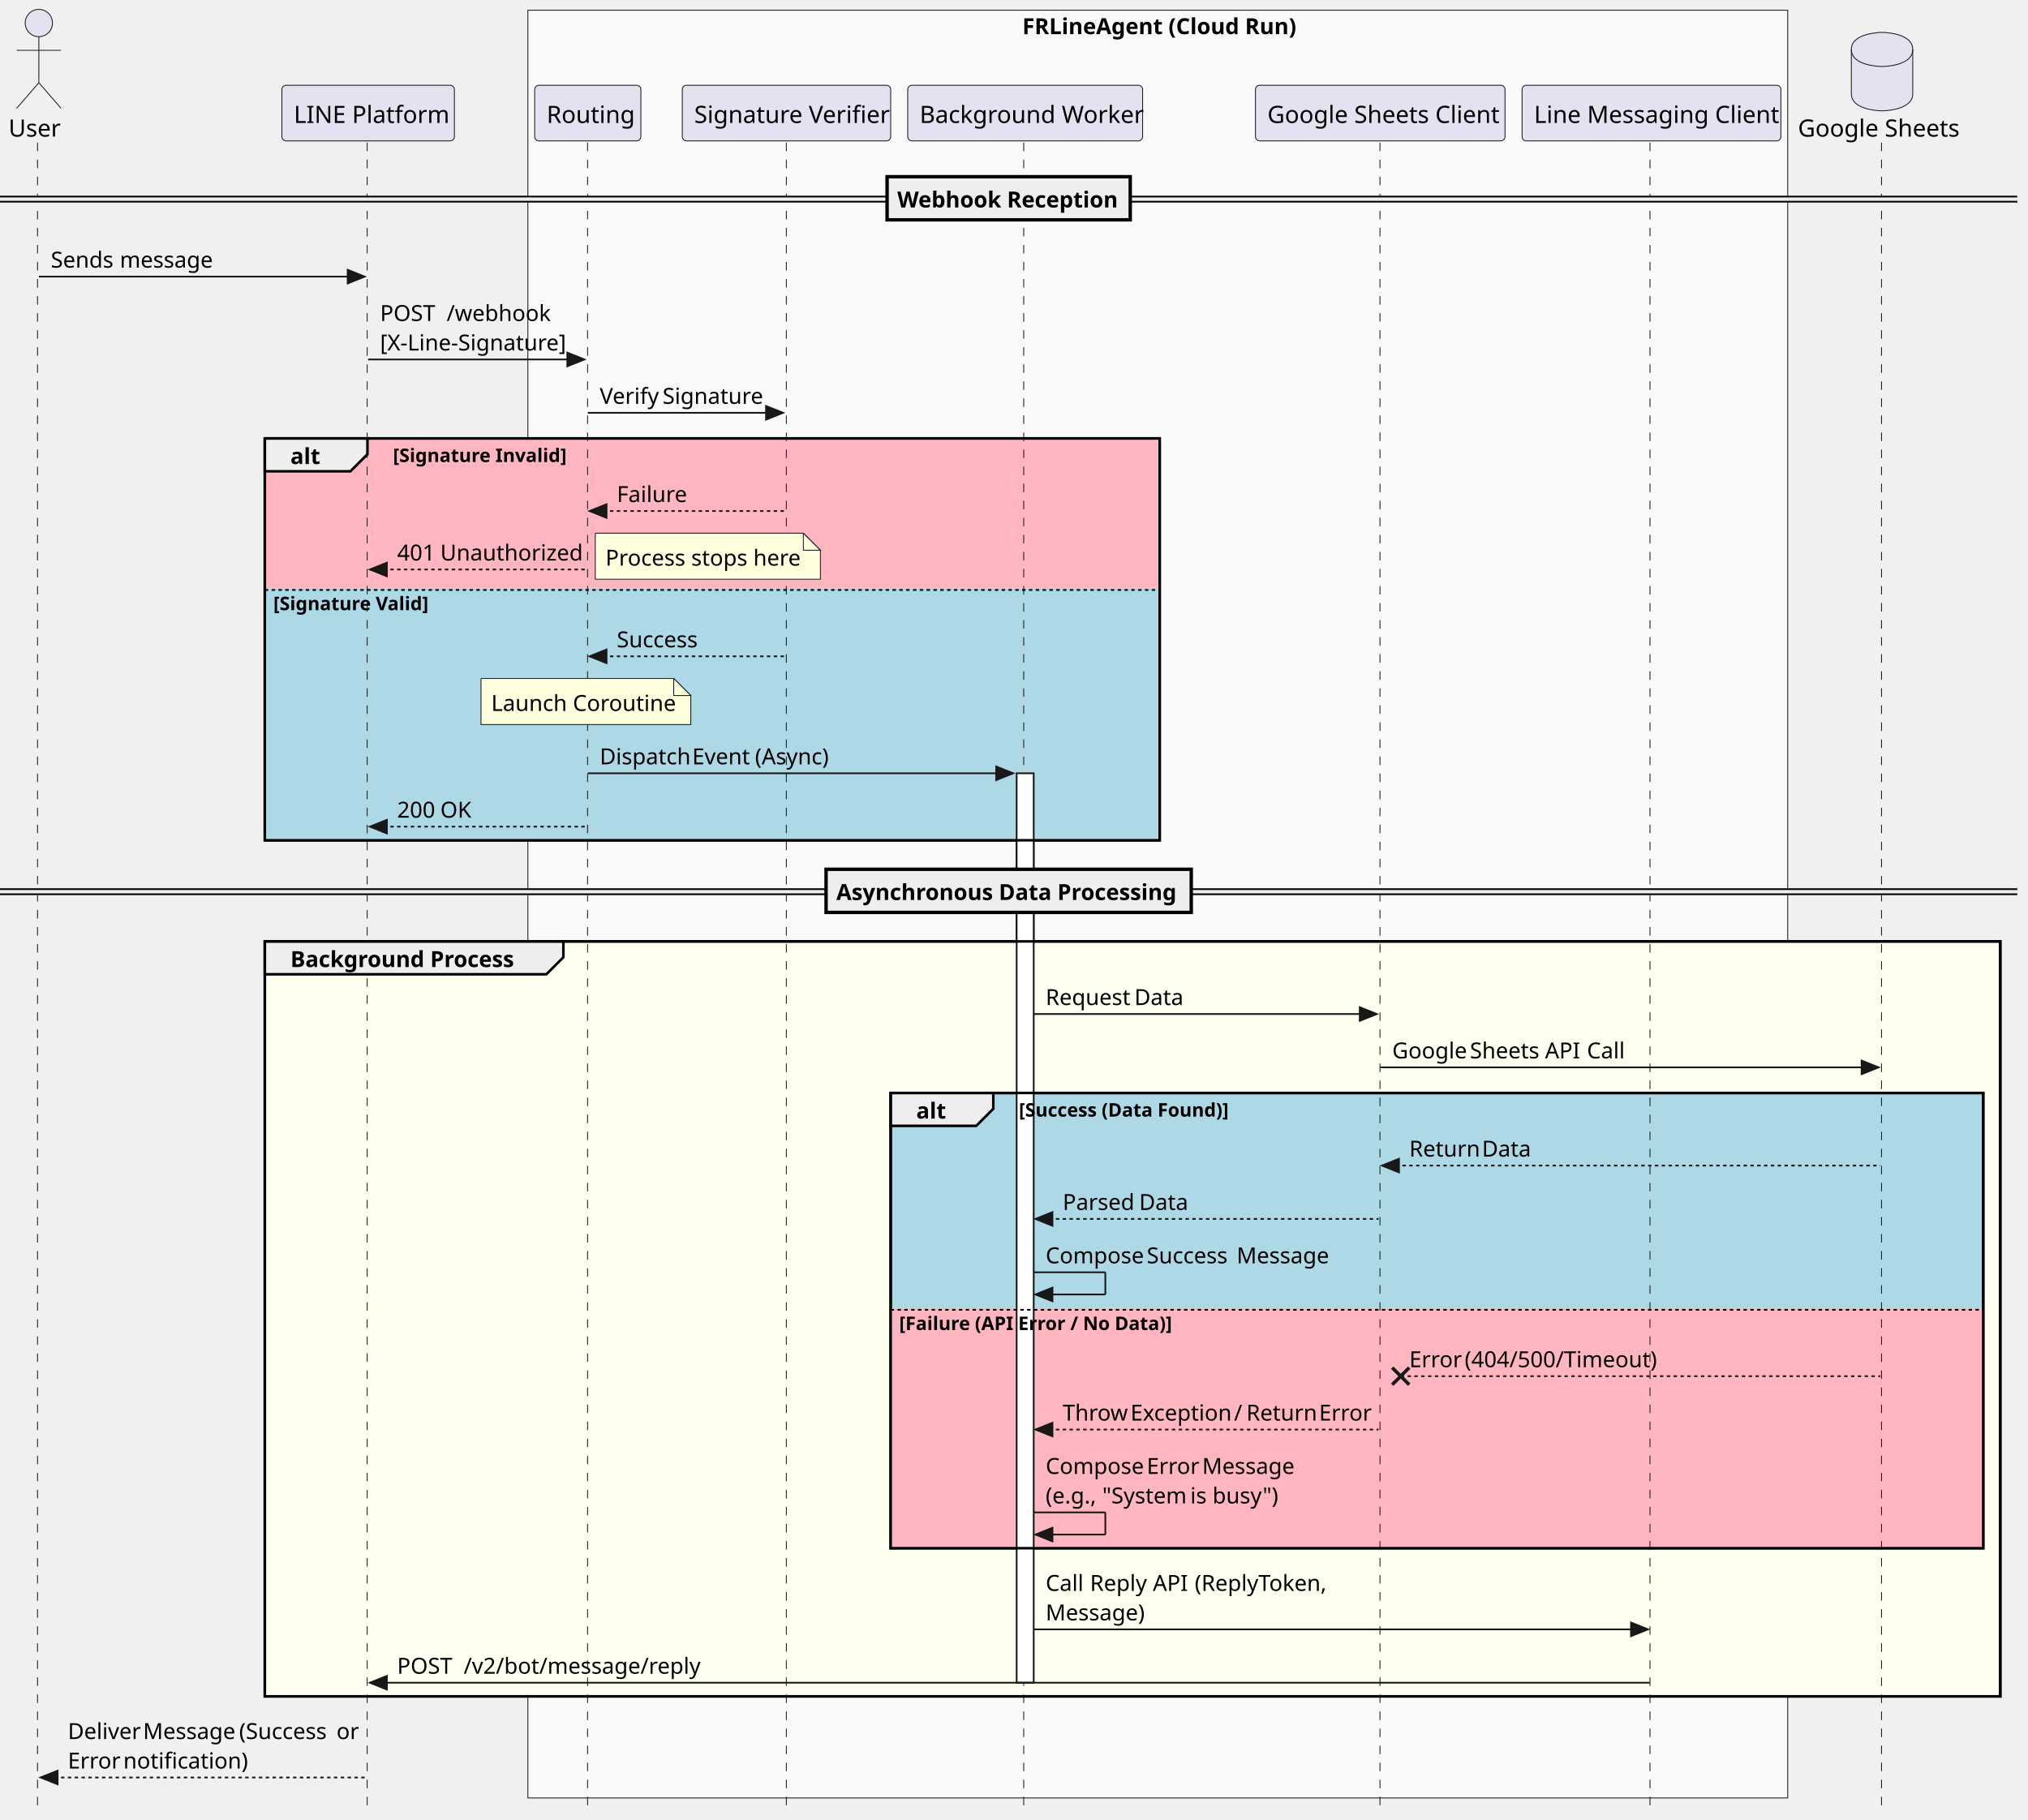
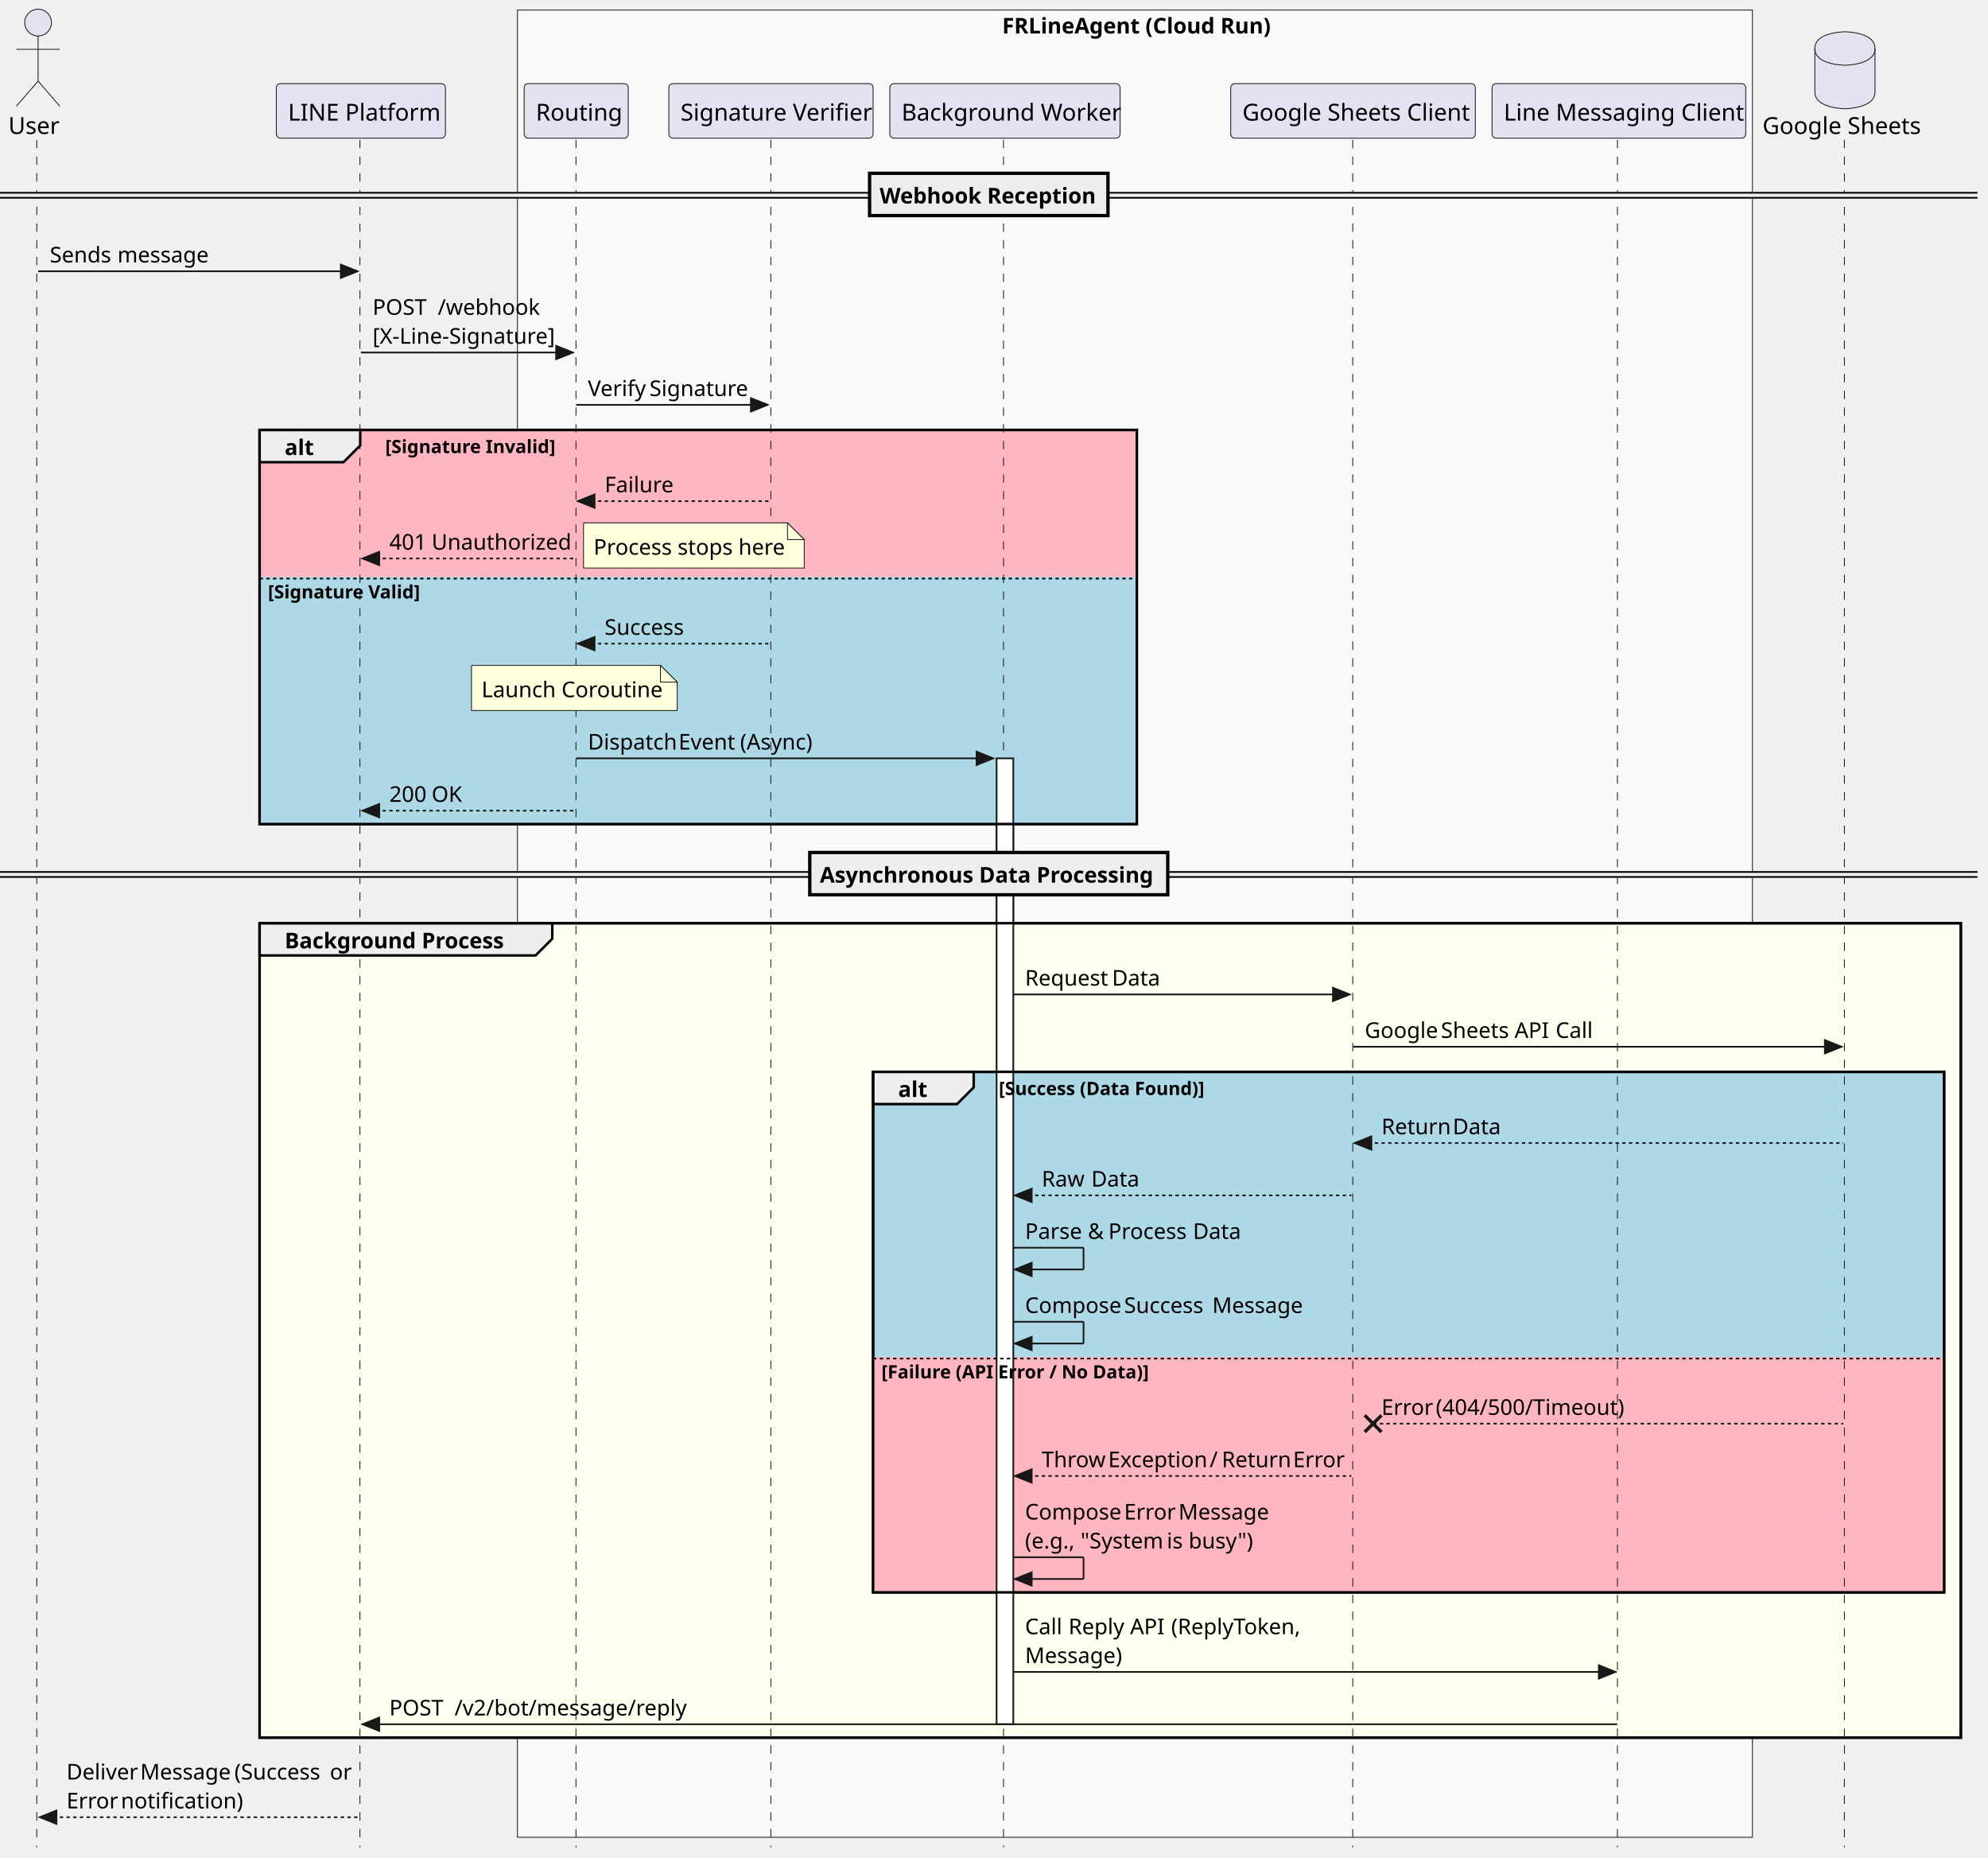
- <svg xmlns="http://www.w3.org/2000/svg" contentStyleType="text/css" data-diagram-type="SEQUENCE" height="1067px" preserveAspectRatio="none" style="width:1189px;height:1067px;background:#FFFFFF;" version="1.1" viewBox="0 0 1189 1067" width="1189px" zoomAndPan="magnify">
+ <svg xmlns="http://www.w3.org/2000/svg" contentStyleType="text/css" data-diagram-type="SEQUENCE" height="1111px" preserveAspectRatio="none" style="width:1189px;height:1111px;background:#FFFFFF;" version="1.1" viewBox="0 0 1189 1111" width="1189px" zoomAndPan="magnify">
  <defs />
  <g>
-     <rect fill="#F9F9F9" height="1048.322" style="stroke:#181818;stroke-width:0.5;" width="738.631" x="309.49" y="6" />
+     <rect fill="#F9F9F9" height="1092.613" style="stroke:#181818;stroke-width:0.5;" width="738.631" x="309.49" y="6" />
    <text fill="#000000" font-family="sans-serif" font-size="13" font-weight="bold" lengthAdjust="spacing" textLength="158.856" x="599.377" y="20.028">FRLineAgent (Cloud Run)</text>
    <g>
-       <rect fill="#FFFFFF" height="533.287" style="stroke:#181818;stroke-width:1;" width="10" x="596.05" y="453.453" />
+       <rect fill="#FFFFFF" height="577.578" style="stroke:#181818;stroke-width:1;" width="10" x="596.05" y="453.453" />
    </g>
    <rect fill="#FFB6C1" height="235.668" style="stroke:#000000;stroke-width:1.5;" width="524.641" x="155.268" y="257.076" />
    <rect fill="#ADD8E6" height="147.795" style="stroke:none;stroke-width:1;" width="524.641" x="155.268" y="344.949" />
-     <rect fill="#FFFFF0" height="442.705" style="stroke:#000000;stroke-width:1.5;" width="1017.473" x="155.268" y="552.035" />
-     <rect fill="#ADD8E6" height="266.959" style="stroke:#000000;stroke-width:1.5;" width="640.549" x="522.191" y="640.908" />
-     <rect fill="#FFB6C1" height="140.795" style="stroke:none;stroke-width:1;" width="640.549" x="522.191" y="767.072" />
-     <g>
-       <rect fill="#000000" fill-opacity="0" height="976.701" width="8" x="18.779" y="83.621" />
-       <line style="stroke:#181818;stroke-width:0.5;stroke-dasharray:5,5;" x1="22" x2="22" y1="83.621" y2="1060.322" />
-     </g>
-     <g>
-       <rect fill="#000000" fill-opacity="0" height="976.701" width="8" x="211.836" y="83.621" />
-       <line style="stroke:#181818;stroke-width:0.5;stroke-dasharray:5,5;" x1="215.268" x2="215.268" y1="83.621" y2="1060.322" />
-     </g>
-     <g>
-       <rect fill="#000000" fill-opacity="0" height="976.701" width="8" x="340.617" y="83.621" />
-       <line style="stroke:#181818;stroke-width:0.5;stroke-dasharray:5,5;" x1="344.49" x2="344.49" y1="83.621" y2="1060.322" />
-     </g>
-     <g>
-       <rect fill="#000000" fill-opacity="0" height="976.701" width="8" x="457.109" y="83.621" />
-       <line style="stroke:#181818;stroke-width:0.5;stroke-dasharray:5,5;" x1="461.026" x2="461.026" y1="83.621" y2="1060.322" />
-     </g>
-     <g>
-       <rect fill="#000000" fill-opacity="0" height="976.701" width="8" x="597.05" y="83.621" />
-       <line style="stroke:#181818;stroke-width:0.5;stroke-dasharray:5,5;" x1="600.191" x2="600.191" y1="83.621" y2="1060.322" />
-     </g>
-     <g>
-       <rect fill="#000000" fill-opacity="0" height="976.701" width="8" x="805.225" y="83.621" />
-       <line style="stroke:#181818;stroke-width:0.5;stroke-dasharray:5,5;" x1="809.074" x2="809.074" y1="83.621" y2="1060.322" />
-     </g>
-     <g>
-       <rect fill="#000000" fill-opacity="0" height="976.701" width="8" x="964.249" y="83.621" />
-       <line style="stroke:#181818;stroke-width:0.5;stroke-dasharray:5,5;" x1="967.376" x2="967.376" y1="83.621" y2="1060.322" />
-     </g>
-     <g>
-       <rect fill="#000000" fill-opacity="0" height="976.701" width="8" x="1099.431" y="83.621" />
-       <line style="stroke:#181818;stroke-width:0.5;stroke-dasharray:5,5;" x1="1103.121" x2="1103.121" y1="83.621" y2="1060.322" />
+     <rect fill="#FFFFF0" height="486.996" style="stroke:#000000;stroke-width:1.5;" width="1017.473" x="155.268" y="552.035" />
+     <rect fill="#ADD8E6" height="311.25" style="stroke:#000000;stroke-width:1.5;" width="640.549" x="522.191" y="640.908" />
+     <rect fill="#FFB6C1" height="140.795" style="stroke:none;stroke-width:1;" width="640.549" x="522.191" y="811.363" />
+     <g>
+       <rect fill="#000000" fill-opacity="0" height="1020.992" width="8" x="18.779" y="83.621" />
+       <line style="stroke:#181818;stroke-width:0.5;stroke-dasharray:5,5;" x1="22" x2="22" y1="83.621" y2="1104.613" />
+     </g>
+     <g>
+       <rect fill="#000000" fill-opacity="0" height="1020.992" width="8" x="211.836" y="83.621" />
+       <line style="stroke:#181818;stroke-width:0.5;stroke-dasharray:5,5;" x1="215.268" x2="215.268" y1="83.621" y2="1104.613" />
+     </g>
+     <g>
+       <rect fill="#000000" fill-opacity="0" height="1020.992" width="8" x="340.617" y="83.621" />
+       <line style="stroke:#181818;stroke-width:0.5;stroke-dasharray:5,5;" x1="344.49" x2="344.49" y1="83.621" y2="1104.613" />
+     </g>
+     <g>
+       <rect fill="#000000" fill-opacity="0" height="1020.992" width="8" x="457.109" y="83.621" />
+       <line style="stroke:#181818;stroke-width:0.5;stroke-dasharray:5,5;" x1="461.026" x2="461.026" y1="83.621" y2="1104.613" />
+     </g>
+     <g>
+       <rect fill="#000000" fill-opacity="0" height="1020.992" width="8" x="597.05" y="83.621" />
+       <line style="stroke:#181818;stroke-width:0.5;stroke-dasharray:5,5;" x1="600.191" x2="600.191" y1="83.621" y2="1104.613" />
+     </g>
+     <g>
+       <rect fill="#000000" fill-opacity="0" height="1020.992" width="8" x="805.225" y="83.621" />
+       <line style="stroke:#181818;stroke-width:0.5;stroke-dasharray:5,5;" x1="809.074" x2="809.074" y1="83.621" y2="1104.613" />
+     </g>
+     <g>
+       <rect fill="#000000" fill-opacity="0" height="1020.992" width="8" x="964.249" y="83.621" />
+       <line style="stroke:#181818;stroke-width:0.5;stroke-dasharray:5,5;" x1="967.376" x2="967.376" y1="83.621" y2="1104.613" />
+     </g>
+     <g>
+       <rect fill="#000000" fill-opacity="0" height="1020.992" width="8" x="1099.431" y="83.621" />
+       <line style="stroke:#181818;stroke-width:0.5;stroke-dasharray:5,5;" x1="1103.121" x2="1103.121" y1="83.621" y2="1104.613" />
    </g>
    <g class="participant participant-head" data-participant="User">
      <text fill="#000000" font-family="sans-serif" font-size="14" lengthAdjust="spacing" textLength="29.559" x="5" y="80.107">User</text>
      <ellipse cx="22.779" cy="13.5" fill="#E2E2F0" rx="8" ry="8" style="stroke:#181818;stroke-width:0.5;" />
      <path d="M22.779,21.5 L22.779,48.5 M9.779,29.5 L35.779,29.5 M22.779,48.5 L9.779,63.5 M22.779,48.5 L35.779,63.5" fill="none" style="stroke:#181818;stroke-width:0.5;" />
    </g>
    <g class="participant participant-head" data-participant="LINE">
      <rect fill="#E2E2F0" height="32.621" rx="2.5" ry="2.5" style="stroke:#181818;stroke-width:0.5;" width="101.138" x="165.268" y="50" />
      <text fill="#000000" font-family="sans-serif" font-size="14" lengthAdjust="spacing" textLength="87.138" x="172.268" y="72.107">LINE Platform</text>
    </g>
    <g class="participant participant-head" data-participant="Routing">
      <rect fill="#E2E2F0" height="32.621" rx="2.5" ry="2.5" style="stroke:#181818;stroke-width:0.5;" width="62.255" x="313.49" y="50" />
      <text fill="#000000" font-family="sans-serif" font-size="14" lengthAdjust="spacing" textLength="48.255" x="320.49" y="72.107">Routing</text>
    </g>
    <g class="participant participant-head" data-participant="Verifier">
      <rect fill="#E2E2F0" height="32.621" rx="2.5" ry="2.5" style="stroke:#181818;stroke-width:0.5;" width="122.165" x="400.026" y="50" />
      <text fill="#000000" font-family="sans-serif" font-size="14" lengthAdjust="spacing" textLength="108.165" x="407.026" y="72.107">Signature Verifier</text>
    </g>
    <g class="participant participant-head" data-participant="Worker">
      <rect fill="#E2E2F0" height="32.621" rx="2.5" ry="2.5" style="stroke:#181818;stroke-width:0.5;" width="137.717" x="532.191" y="50" />
      <text fill="#000000" font-family="sans-serif" font-size="14" lengthAdjust="spacing" textLength="123.717" x="539.191" y="72.107">Background Worker</text>
    </g>
    <g class="participant participant-head" data-participant="Sheets">
      <rect fill="#E2E2F0" height="32.621" rx="2.5" ry="2.5" style="stroke:#181818;stroke-width:0.5;" width="146.303" x="736.074" y="50" />
      <text fill="#000000" font-family="sans-serif" font-size="14" lengthAdjust="spacing" textLength="132.303" x="743.074" y="72.107">Google Sheets Client</text>
    </g>
    <g class="participant participant-head" data-participant="Client">
      <rect fill="#E2E2F0" height="32.621" rx="2.5" ry="2.5" style="stroke:#181818;stroke-width:0.5;" width="151.744" x="892.376" y="50" />
      <text fill="#000000" font-family="sans-serif" font-size="14" lengthAdjust="spacing" textLength="137.744" x="899.376" y="72.107">Line Messaging Client</text>
    </g>
    <g class="participant participant-head" data-participant="GSheets">
      <text fill="#000000" font-family="sans-serif" font-size="14" lengthAdjust="spacing" textLength="92.62" x="1054.121" y="80.107">Google Sheets</text>
      <path d="M1085.431,29 C1085.431,19 1103.431,19 1103.431,19 C1103.431,19 1121.431,19 1121.431,29 L1121.431,55 C1121.431,65 1103.431,65 1103.431,65 C1103.431,65 1085.431,65 1085.431,55 L1085.431,29" fill="#E2E2F0" style="stroke:#181818;stroke-width:0.5;" />
      <path d="M1085.431,29 C1085.431,39 1103.431,39 1103.431,39 C1103.431,39 1121.431,39 1121.431,29" fill="none" style="stroke:#181818;stroke-width:0.5;" />
    </g>
    <g>
-       <rect fill="#FFFFFF" height="533.287" style="stroke:#181818;stroke-width:1;" width="10" x="596.05" y="453.453" />
+       <rect fill="#FFFFFF" height="577.578" style="stroke:#181818;stroke-width:1;" width="10" x="596.05" y="453.453" />
    </g>
    <rect fill="#EEEEEE" height="3" style="stroke:#EEEEEE;stroke-width:1;" width="1182.741" x="0" y="115.267" />
    <line style="stroke:#000000;stroke-width:1;" x1="0" x2="1182.741" y1="115.267" y2="115.267" />
    <line style="stroke:#000000;stroke-width:1;" x1="0" x2="1182.741" y1="118.267" y2="118.267" />
    <rect fill="#EEEEEE" height="25.291" style="stroke:#000000;stroke-width:2;" width="142.559" x="520.091" y="103.621" />
    <text fill="#000000" font-family="sans-serif" font-size="13" font-weight="bold" lengthAdjust="spacing" textLength="124.947" x="526.091" y="121.649">Webhook Reception</text>
    <g class="message" data-participant-1="User" data-participant-2="LINE">
      <polygon fill="#181818" points="203.836,158.203,213.836,162.203,203.836,166.203" style="stroke:#181818;stroke-width:1;" />
      <line style="stroke:#181818;stroke-width:1;" x1="22.779" x2="209.836" y1="162.203" y2="162.203" />
      <text fill="#000000" font-family="sans-serif" font-size="13" lengthAdjust="spacing" textLength="36.861" x="29.779" y="156.94">Sends</text>
      <text fill="#000000" font-family="sans-serif" font-size="13" lengthAdjust="spacing" textLength="3.612" x="66.64" y="156.94"> </text>
      <text fill="#000000" font-family="sans-serif" font-size="13" lengthAdjust="spacing" textLength="52.749" x="70.252" y="156.94">message</text>
    </g>
    <g class="message" data-participant-1="LINE" data-participant-2="Routing">
      <polygon fill="#181818" points="332.617,206.785,342.617,210.785,332.617,214.785" style="stroke:#181818;stroke-width:1;" />
      <line style="stroke:#181818;stroke-width:1;" x1="215.836" x2="338.617" y1="210.785" y2="210.785" />
      <text fill="#000000" font-family="sans-serif" font-size="13" lengthAdjust="spacing" textLength="35.395" x="222.836" y="188.231">POST</text>
      <text fill="#000000" font-family="sans-serif" font-size="13" lengthAdjust="spacing" textLength="3.612" x="258.231" y="188.231"> </text>
      <text fill="#000000" font-family="sans-serif" font-size="13" lengthAdjust="spacing" textLength="55.65" x="261.843" y="188.231">/webhook</text>
      <text fill="#000000" font-family="sans-serif" font-size="13" lengthAdjust="spacing" textLength="104.781" x="222.836" y="205.523">[X-Line-Signature]</text>
    </g>
    <g class="message" data-participant-1="Routing" data-participant-2="Verifier">
      <polygon fill="#181818" points="449.109,238.076,459.109,242.076,449.109,246.076" style="stroke:#181818;stroke-width:1;" />
      <line style="stroke:#181818;stroke-width:1;" x1="344.617" x2="455.109" y1="242.076" y2="242.076" />
      <text fill="#000000" font-family="sans-serif" font-size="13" lengthAdjust="spacing" textLength="33.23" x="351.617" y="236.814">Verify</text>
      <text fill="#000000" font-family="sans-serif" font-size="13" lengthAdjust="spacing" textLength="3.612" x="384.847" y="236.814"> </text>
      <text fill="#000000" font-family="sans-serif" font-size="13" lengthAdjust="spacing" textLength="55.65" x="388.459" y="236.814">Signature</text>
    </g>
    <path d="M155.268,257.076 L215.439,257.076 L215.439,266.367 L205.439,276.367 L155.268,276.367 L155.268,257.076" fill="#EEEEEE" style="stroke:#000000;stroke-width:1.5;" />
    <rect fill="none" height="235.668" style="stroke:#000000;stroke-width:1.5;" width="524.641" x="155.268" y="257.076" />
    <text fill="#000000" font-family="sans-serif" font-size="13" font-weight="bold" lengthAdjust="spacing" textLength="15.171" x="170.268" y="272.104">alt</text>
    <text fill="#000000" font-family="sans-serif" font-size="11" font-weight="bold" lengthAdjust="spacing" textLength="95.955" x="230.439" y="270.946">[Signature Invalid]</text>
    <g class="message" data-participant-1="Verifier" data-participant-2="Routing">
      <polygon fill="#181818" points="355.617,295.658,345.617,299.658,355.617,303.658" style="stroke:#181818;stroke-width:1;" />
      <line style="stroke:#181818;stroke-width:1;stroke-dasharray:2,2;" x1="349.617" x2="460.109" y1="299.658" y2="299.658" />
      <text fill="#000000" font-family="sans-serif" font-size="13" lengthAdjust="spacing" textLength="39.736" x="361.617" y="294.396">Failure</text>
    </g>
    <g class="message" data-participant-1="Routing" data-participant-2="LINE">
      <polygon fill="#181818" points="226.836,329.949,216.836,333.949,226.836,337.949" style="stroke:#181818;stroke-width:1;" />
      <line style="stroke:#181818;stroke-width:1;stroke-dasharray:2,2;" x1="220.836" x2="343.617" y1="333.949" y2="333.949" />
      <text fill="#000000" font-family="sans-serif" font-size="13" lengthAdjust="spacing" textLength="21.69" x="232.836" y="328.687">401</text>
      <text fill="#000000" font-family="sans-serif" font-size="13" lengthAdjust="spacing" textLength="3.612" x="254.526" y="328.687"> </text>
      <text fill="#000000" font-family="sans-serif" font-size="13" lengthAdjust="spacing" textLength="77.327" x="258.138" y="328.687">Unauthorized</text>
    </g>
    <path d="M349,312.658 L349,339.658 L481,339.658 L481,322.658 L471,312.658 L349,312.658" fill="#FEFFDD" style="stroke:#181818;stroke-width:0.5;" />
    <path d="M471,312.658 L471,322.658 L481,322.658 L471,312.658" fill="#FEFFDD" style="stroke:#181818;stroke-width:0.5;" />
    <text fill="#000000" font-family="sans-serif" font-size="13" lengthAdjust="spacing" textLength="111.274" x="355" y="331.687">Process stops here</text>
    <line style="stroke:#000000;stroke-width:1;stroke-dasharray:2,2;" x1="155.268" x2="679.908" y1="345.949" y2="345.949" />
    <text fill="#000000" font-family="sans-serif" font-size="11" font-weight="bold" lengthAdjust="spacing" textLength="87.398" x="160.268" y="357.819">[Signature Valid]</text>
    <g class="message" data-participant-1="Verifier" data-participant-2="Routing">
      <polygon fill="#181818" points="355.617,380.871,345.617,384.871,355.617,388.871" style="stroke:#181818;stroke-width:1;" />
      <line style="stroke:#181818;stroke-width:1;stroke-dasharray:2,2;" x1="349.617" x2="460.109" y1="384.871" y2="384.871" />
      <text fill="#000000" font-family="sans-serif" font-size="13" lengthAdjust="spacing" textLength="49.131" x="361.617" y="379.608">Success</text>
    </g>
    <path d="M282,397.871 L282,424.871 L405,424.871 L405,407.871 L395,397.871 L282,397.871" fill="#FEFFDD" style="stroke:#181818;stroke-width:0.5;" />
    <path d="M395,397.871 L395,407.871 L405,407.871 L395,397.871" fill="#FEFFDD" style="stroke:#181818;stroke-width:0.5;" />
    <text fill="#000000" font-family="sans-serif" font-size="13" lengthAdjust="spacing" textLength="102.629" x="288" y="416.899">Launch Coroutine</text>
    <g class="message" data-participant-1="Routing" data-participant-2="Worker">
      <polygon fill="#181818" points="584.05,449.453,594.05,453.453,584.05,457.453" style="stroke:#181818;stroke-width:1;" />
      <line style="stroke:#181818;stroke-width:1;" x1="344.617" x2="590.05" y1="453.453" y2="453.453" />
      <text fill="#000000" font-family="sans-serif" font-size="13" lengthAdjust="spacing" textLength="50.578" x="351.617" y="448.19">Dispatch</text>
      <text fill="#000000" font-family="sans-serif" font-size="13" lengthAdjust="spacing" textLength="3.612" x="402.195" y="448.19"> </text>
      <text fill="#000000" font-family="sans-serif" font-size="13" lengthAdjust="spacing" textLength="33.243" x="405.807" y="448.19">Event</text>
      <text fill="#000000" font-family="sans-serif" font-size="13" lengthAdjust="spacing" textLength="3.612" x="439.05" y="448.19"> </text>
      <text fill="#000000" font-family="sans-serif" font-size="13" lengthAdjust="spacing" textLength="44.059" x="442.662" y="448.19">(Async)</text>
    </g>
    <g class="message" data-participant-1="Routing" data-participant-2="LINE">
      <polygon fill="#181818" points="226.836,480.744,216.836,484.744,226.836,488.744" style="stroke:#181818;stroke-width:1;" />
      <line style="stroke:#181818;stroke-width:1;stroke-dasharray:2,2;" x1="220.836" x2="343.617" y1="484.744" y2="484.744" />
      <text fill="#000000" font-family="sans-serif" font-size="13" lengthAdjust="spacing" textLength="21.69" x="232.836" y="479.481">200</text>
      <text fill="#000000" font-family="sans-serif" font-size="13" lengthAdjust="spacing" textLength="3.612" x="254.526" y="479.481"> </text>
      <text fill="#000000" font-family="sans-serif" font-size="13" lengthAdjust="spacing" textLength="18.783" x="258.138" y="479.481">OK</text>
    </g>
    <rect fill="#EEEEEE" height="3" style="stroke:#EEEEEE;stroke-width:1;" width="1182.741" x="0" y="521.39" />
    <line style="stroke:#000000;stroke-width:1;" x1="0" x2="1182.741" y1="521.39" y2="521.39" />
    <line style="stroke:#000000;stroke-width:1;" x1="0" x2="1182.741" y1="524.39" y2="524.39" />
    <rect fill="#EEEEEE" height="25.291" style="stroke:#000000;stroke-width:2;" width="214.11" x="484.315" y="509.744" />
    <text fill="#000000" font-family="sans-serif" font-size="13" font-weight="bold" lengthAdjust="spacing" textLength="196.498" x="490.315" y="527.773">Asynchronous Data Processing</text>
    <path d="M155.268,552.035 L330.312,552.035 L330.312,561.326 L320.312,571.326 L155.268,571.326 L155.268,552.035" fill="#EEEEEE" style="stroke:#000000;stroke-width:1.5;" />
-     <rect fill="none" height="442.705" style="stroke:#000000;stroke-width:1.5;" width="1017.473" x="155.268" y="552.035" />
+     <rect fill="none" height="486.996" style="stroke:#000000;stroke-width:1.5;" width="1017.473" x="155.268" y="552.035" />
    <text fill="#000000" font-family="sans-serif" font-size="13" font-weight="bold" lengthAdjust="spacing" textLength="130.044" x="170.268" y="567.063">Background Process</text>
    <g class="message" data-participant-1="Worker" data-participant-2="Sheets">
      <polygon fill="#181818" points="797.225,590.617,807.225,594.617,797.225,598.617" style="stroke:#181818;stroke-width:1;" />
      <line style="stroke:#181818;stroke-width:1;" x1="606.05" x2="803.225" y1="594.617" y2="594.617" />
      <text fill="#000000" font-family="sans-serif" font-size="13" lengthAdjust="spacing" textLength="48.42" x="613.05" y="589.355">Request</text>
      <text fill="#000000" font-family="sans-serif" font-size="13" lengthAdjust="spacing" textLength="3.612" x="661.47" y="589.355"> </text>
      <text fill="#000000" font-family="sans-serif" font-size="13" lengthAdjust="spacing" textLength="27.46" x="665.082" y="589.355">Data</text>
    </g>
    <g class="message" data-participant-1="Sheets" data-participant-2="GSheets">
      <polygon fill="#181818" points="1091.431,621.908,1101.431,625.908,1091.431,629.908" style="stroke:#181818;stroke-width:1;" />
      <line style="stroke:#181818;stroke-width:1;" x1="809.225" x2="1097.431" y1="625.908" y2="625.908" />
      <text fill="#000000" font-family="sans-serif" font-size="13" lengthAdjust="spacing" textLength="41.92" x="816.225" y="620.645">Google</text>
      <text fill="#000000" font-family="sans-serif" font-size="13" lengthAdjust="spacing" textLength="3.612" x="858.145" y="620.645"> </text>
      <text fill="#000000" font-family="sans-serif" font-size="13" lengthAdjust="spacing" textLength="40.473" x="861.757" y="620.645">Sheets</text>
      <text fill="#000000" font-family="sans-serif" font-size="13" lengthAdjust="spacing" textLength="3.612" x="902.23" y="620.645"> </text>
      <text fill="#000000" font-family="sans-serif" font-size="13" lengthAdjust="spacing" textLength="20.954" x="905.841" y="620.645">API</text>
      <text fill="#000000" font-family="sans-serif" font-size="13" lengthAdjust="spacing" textLength="3.612" x="926.795" y="620.645"> </text>
      <text fill="#000000" font-family="sans-serif" font-size="13" lengthAdjust="spacing" textLength="22.395" x="930.407" y="620.645">Call</text>
    </g>
    <path d="M522.191,640.908 L582.362,640.908 L582.362,650.199 L572.362,660.199 L522.191,660.199 L522.191,640.908" fill="#EEEEEE" style="stroke:#000000;stroke-width:1.5;" />
-     <rect fill="none" height="266.959" style="stroke:#000000;stroke-width:1.5;" width="640.549" x="522.191" y="640.908" />
+     <rect fill="none" height="311.25" style="stroke:#000000;stroke-width:1.5;" width="640.549" x="522.191" y="640.908" />
    <text fill="#000000" font-family="sans-serif" font-size="13" font-weight="bold" lengthAdjust="spacing" textLength="15.171" x="537.191" y="655.937">alt</text>
    <text fill="#000000" font-family="sans-serif" font-size="11" font-weight="bold" lengthAdjust="spacing" textLength="122.848" x="597.362" y="654.778">[Success (Data Found)]</text>
    <g class="message" data-participant-1="GSheets" data-participant-2="Sheets">
      <polygon fill="#181818" points="820.225,679.49,810.225,683.49,820.225,687.49" style="stroke:#181818;stroke-width:1;" />
      <line style="stroke:#181818;stroke-width:1;stroke-dasharray:2,2;" x1="814.225" x2="1102.431" y1="683.49" y2="683.49" />
      <text fill="#000000" font-family="sans-serif" font-size="13" lengthAdjust="spacing" textLength="39.019" x="826.225" y="678.227">Return</text>
      <text fill="#000000" font-family="sans-serif" font-size="13" lengthAdjust="spacing" textLength="3.612" x="865.244" y="678.227"> </text>
      <text fill="#000000" font-family="sans-serif" font-size="13" lengthAdjust="spacing" textLength="27.46" x="868.856" y="678.227">Data</text>
    </g>
    <g class="message" data-participant-1="Sheets" data-participant-2="Worker">
      <polygon fill="#181818" points="617.05,710.781,607.05,714.781,617.05,718.781" style="stroke:#181818;stroke-width:1;" />
      <line style="stroke:#181818;stroke-width:1;stroke-dasharray:2,2;" x1="611.05" x2="808.225" y1="714.781" y2="714.781" />
-       <text fill="#000000" font-family="sans-serif" font-size="13" lengthAdjust="spacing" textLength="41.19" x="623.05" y="709.519">Parsed</text>
-       <text fill="#000000" font-family="sans-serif" font-size="13" lengthAdjust="spacing" textLength="3.612" x="664.24" y="709.519"> </text>
-       <text fill="#000000" font-family="sans-serif" font-size="13" lengthAdjust="spacing" textLength="27.46" x="667.852" y="709.519">Data</text>
+       <text fill="#000000" font-family="sans-serif" font-size="13" lengthAdjust="spacing" textLength="26.006" x="623.05" y="709.519">Raw</text>
+       <text fill="#000000" font-family="sans-serif" font-size="13" lengthAdjust="spacing" textLength="3.612" x="649.056" y="709.519"> </text>
+       <text fill="#000000" font-family="sans-serif" font-size="13" lengthAdjust="spacing" textLength="27.46" x="652.668" y="709.519">Data</text>
    </g>
    <g class="message" data-participant-1="Worker" data-participant-2="Worker">
      <line style="stroke:#181818;stroke-width:1;" x1="606.05" x2="648.05" y1="746.072" y2="746.072" />
      <line style="stroke:#181818;stroke-width:1;" x1="648.05" x2="648.05" y1="746.072" y2="759.072" />
      <line style="stroke:#181818;stroke-width:1;" x1="607.05" x2="648.05" y1="759.072" y2="759.072" />
      <polygon fill="#181818" points="617.05,755.072,607.05,759.072,617.05,763.072" style="stroke:#181818;stroke-width:1;" />
-       <text fill="#000000" font-family="sans-serif" font-size="13" lengthAdjust="spacing" textLength="55.637" x="613.05" y="740.81">Compose</text>
-       <text fill="#000000" font-family="sans-serif" font-size="13" lengthAdjust="spacing" textLength="3.612" x="668.687" y="740.81"> </text>
-       <text fill="#000000" font-family="sans-serif" font-size="13" lengthAdjust="spacing" textLength="49.131" x="672.299" y="740.81">Success</text>
-       <text fill="#000000" font-family="sans-serif" font-size="13" lengthAdjust="spacing" textLength="3.612" x="721.43" y="740.81"> </text>
-       <text fill="#000000" font-family="sans-serif" font-size="13" lengthAdjust="spacing" textLength="52.749" x="725.042" y="740.81">Message</text>
-     </g>
-     <line style="stroke:#000000;stroke-width:1;stroke-dasharray:2,2;" x1="522.191" x2="1162.741" y1="768.072" y2="768.072" />
-     <text fill="#000000" font-family="sans-serif" font-size="11" font-weight="bold" lengthAdjust="spacing" textLength="152.797" x="527.191" y="779.942">[Failure (API Error / No Data)]</text>
+       <text fill="#000000" font-family="sans-serif" font-size="13" lengthAdjust="spacing" textLength="33.96" x="613.05" y="740.81">Parse</text>
+       <text fill="#000000" font-family="sans-serif" font-size="13" lengthAdjust="spacing" textLength="3.612" x="647.01" y="740.81"> </text>
+       <text fill="#000000" font-family="sans-serif" font-size="13" lengthAdjust="spacing" textLength="8.671" x="650.622" y="740.81">&amp;</text>
+       <text fill="#000000" font-family="sans-serif" font-size="13" lengthAdjust="spacing" textLength="3.612" x="659.293" y="740.81"> </text>
+       <text fill="#000000" font-family="sans-serif" font-size="13" lengthAdjust="spacing" textLength="46.96" x="662.904" y="740.81">Process</text>
+       <text fill="#000000" font-family="sans-serif" font-size="13" lengthAdjust="spacing" textLength="3.612" x="709.864" y="740.81"> </text>
+       <text fill="#000000" font-family="sans-serif" font-size="13" lengthAdjust="spacing" textLength="27.46" x="713.476" y="740.81">Data</text>
+     </g>
+     <g class="message" data-participant-1="Worker" data-participant-2="Worker">
+       <line style="stroke:#181818;stroke-width:1;" x1="606.05" x2="648.05" y1="790.363" y2="790.363" />
+       <line style="stroke:#181818;stroke-width:1;" x1="648.05" x2="648.05" y1="790.363" y2="803.363" />
+       <line style="stroke:#181818;stroke-width:1;" x1="607.05" x2="648.05" y1="803.363" y2="803.363" />
+       <polygon fill="#181818" points="617.05,799.363,607.05,803.363,617.05,807.363" style="stroke:#181818;stroke-width:1;" />
+       <text fill="#000000" font-family="sans-serif" font-size="13" lengthAdjust="spacing" textLength="55.637" x="613.05" y="785.101">Compose</text>
+       <text fill="#000000" font-family="sans-serif" font-size="13" lengthAdjust="spacing" textLength="3.612" x="668.687" y="785.101"> </text>
+       <text fill="#000000" font-family="sans-serif" font-size="13" lengthAdjust="spacing" textLength="49.131" x="672.299" y="785.101">Success</text>
+       <text fill="#000000" font-family="sans-serif" font-size="13" lengthAdjust="spacing" textLength="3.612" x="721.43" y="785.101"> </text>
+       <text fill="#000000" font-family="sans-serif" font-size="13" lengthAdjust="spacing" textLength="52.749" x="725.042" y="785.101">Message</text>
+     </g>
+     <line style="stroke:#000000;stroke-width:1;stroke-dasharray:2,2;" x1="522.191" x2="1162.741" y1="812.363" y2="812.363" />
+     <text fill="#000000" font-family="sans-serif" font-size="11" font-weight="bold" lengthAdjust="spacing" textLength="152.797" x="527.191" y="824.233">[Failure (API Error / No Data)]</text>
    <g class="message" data-participant-1="GSheets" data-participant-2="Sheets">
-       <line style="stroke:#181818;stroke-width:2;" x1="816.225" x2="826.225" y1="801.994" y2="811.994" />
-       <line style="stroke:#181818;stroke-width:2;" x1="816.225" x2="826.225" y1="811.994" y2="801.994" />
-       <line style="stroke:#181818;stroke-width:1;stroke-dasharray:2,2;" x1="821.225" x2="1102.431" y1="806.994" y2="806.994" />
-       <text fill="#000000" font-family="sans-serif" font-size="13" lengthAdjust="spacing" textLength="28.888" x="826.225" y="801.731">Error</text>
-       <text fill="#000000" font-family="sans-serif" font-size="13" lengthAdjust="spacing" textLength="3.612" x="855.113" y="801.731"> </text>
-       <text fill="#000000" font-family="sans-serif" font-size="13" lengthAdjust="spacing" textLength="106.222" x="858.725" y="801.731">(404/500/Timeout)</text>
+       <line style="stroke:#181818;stroke-width:2;" x1="816.225" x2="826.225" y1="846.285" y2="856.285" />
+       <line style="stroke:#181818;stroke-width:2;" x1="816.225" x2="826.225" y1="856.285" y2="846.285" />
+       <line style="stroke:#181818;stroke-width:1;stroke-dasharray:2,2;" x1="821.225" x2="1102.431" y1="851.285" y2="851.285" />
+       <text fill="#000000" font-family="sans-serif" font-size="13" lengthAdjust="spacing" textLength="28.888" x="826.225" y="846.023">Error</text>
+       <text fill="#000000" font-family="sans-serif" font-size="13" lengthAdjust="spacing" textLength="3.612" x="855.113" y="846.023"> </text>
+       <text fill="#000000" font-family="sans-serif" font-size="13" lengthAdjust="spacing" textLength="106.222" x="858.725" y="846.023">(404/500/Timeout)</text>
    </g>
    <g class="message" data-participant-1="Sheets" data-participant-2="Worker">
-       <polygon fill="#181818" points="617.05,834.285,607.05,838.285,617.05,842.285" style="stroke:#181818;stroke-width:1;" />
-       <line style="stroke:#181818;stroke-width:1;stroke-dasharray:2,2;" x1="611.05" x2="808.225" y1="838.285" y2="838.285" />
-       <text fill="#000000" font-family="sans-serif" font-size="13" lengthAdjust="spacing" textLength="36.118" x="623.05" y="833.023">Throw</text>
-       <text fill="#000000" font-family="sans-serif" font-size="13" lengthAdjust="spacing" textLength="3.612" x="659.168" y="833.023"> </text>
-       <text fill="#000000" font-family="sans-serif" font-size="13" lengthAdjust="spacing" textLength="57.091" x="662.78" y="833.023">Exception</text>
-       <text fill="#000000" font-family="sans-serif" font-size="13" lengthAdjust="spacing" textLength="3.612" x="719.871" y="833.023"> </text>
-       <text fill="#000000" font-family="sans-serif" font-size="13" lengthAdjust="spacing" textLength="3.612" x="723.482" y="833.023">/</text>
-       <text fill="#000000" font-family="sans-serif" font-size="13" lengthAdjust="spacing" textLength="3.612" x="727.094" y="833.023"> </text>
-       <text fill="#000000" font-family="sans-serif" font-size="13" lengthAdjust="spacing" textLength="39.019" x="730.706" y="833.023">Return</text>
-       <text fill="#000000" font-family="sans-serif" font-size="13" lengthAdjust="spacing" textLength="3.612" x="769.725" y="833.023"> </text>
-       <text fill="#000000" font-family="sans-serif" font-size="13" lengthAdjust="spacing" textLength="28.888" x="773.337" y="833.023">Error</text>
+       <polygon fill="#181818" points="617.05,878.576,607.05,882.576,617.05,886.576" style="stroke:#181818;stroke-width:1;" />
+       <line style="stroke:#181818;stroke-width:1;stroke-dasharray:2,2;" x1="611.05" x2="808.225" y1="882.576" y2="882.576" />
+       <text fill="#000000" font-family="sans-serif" font-size="13" lengthAdjust="spacing" textLength="36.118" x="623.05" y="877.313">Throw</text>
+       <text fill="#000000" font-family="sans-serif" font-size="13" lengthAdjust="spacing" textLength="3.612" x="659.168" y="877.313"> </text>
+       <text fill="#000000" font-family="sans-serif" font-size="13" lengthAdjust="spacing" textLength="57.091" x="662.78" y="877.313">Exception</text>
+       <text fill="#000000" font-family="sans-serif" font-size="13" lengthAdjust="spacing" textLength="3.612" x="719.871" y="877.313"> </text>
+       <text fill="#000000" font-family="sans-serif" font-size="13" lengthAdjust="spacing" textLength="3.612" x="723.482" y="877.313">/</text>
+       <text fill="#000000" font-family="sans-serif" font-size="13" lengthAdjust="spacing" textLength="3.612" x="727.094" y="877.313"> </text>
+       <text fill="#000000" font-family="sans-serif" font-size="13" lengthAdjust="spacing" textLength="39.019" x="730.706" y="877.313">Return</text>
+       <text fill="#000000" font-family="sans-serif" font-size="13" lengthAdjust="spacing" textLength="3.612" x="769.725" y="877.313"> </text>
+       <text fill="#000000" font-family="sans-serif" font-size="13" lengthAdjust="spacing" textLength="28.888" x="773.337" y="877.313">Error</text>
    </g>
    <g class="message" data-participant-1="Worker" data-participant-2="Worker">
-       <line style="stroke:#181818;stroke-width:1;" x1="606.05" x2="648.05" y1="886.867" y2="886.867" />
-       <line style="stroke:#181818;stroke-width:1;" x1="648.05" x2="648.05" y1="886.867" y2="899.867" />
-       <line style="stroke:#181818;stroke-width:1;" x1="607.05" x2="648.05" y1="899.867" y2="899.867" />
-       <polygon fill="#181818" points="617.05,895.867,607.05,899.867,617.05,903.867" style="stroke:#181818;stroke-width:1;" />
-       <text fill="#000000" font-family="sans-serif" font-size="13" lengthAdjust="spacing" textLength="55.637" x="613.05" y="864.313">Compose</text>
-       <text fill="#000000" font-family="sans-serif" font-size="13" lengthAdjust="spacing" textLength="3.612" x="668.687" y="864.313"> </text>
-       <text fill="#000000" font-family="sans-serif" font-size="13" lengthAdjust="spacing" textLength="28.888" x="672.299" y="864.313">Error</text>
-       <text fill="#000000" font-family="sans-serif" font-size="13" lengthAdjust="spacing" textLength="3.612" x="701.187" y="864.313"> </text>
-       <text fill="#000000" font-family="sans-serif" font-size="13" lengthAdjust="spacing" textLength="52.749" x="704.799" y="864.313">Message</text>
-       <text fill="#000000" font-family="sans-serif" font-size="13" lengthAdjust="spacing" textLength="29.625" x="613.05" y="881.605">(e.g.,</text>
-       <text fill="#000000" font-family="sans-serif" font-size="13" lengthAdjust="spacing" textLength="3.612" x="642.674" y="881.605"> </text>
-       <text fill="#000000" font-family="sans-serif" font-size="13" lengthAdjust="spacing" textLength="47.956" x="646.286" y="881.605">"System</text>
-       <text fill="#000000" font-family="sans-serif" font-size="13" lengthAdjust="spacing" textLength="3.612" x="694.243" y="881.605"> </text>
-       <text fill="#000000" font-family="sans-serif" font-size="13" lengthAdjust="spacing" textLength="9.388" x="697.855" y="881.605">is</text>
-       <text fill="#000000" font-family="sans-serif" font-size="13" lengthAdjust="spacing" textLength="3.612" x="707.243" y="881.605"> </text>
-       <text fill="#000000" font-family="sans-serif" font-size="13" lengthAdjust="spacing" textLength="36.404" x="710.855" y="881.605">busy")</text>
+       <line style="stroke:#181818;stroke-width:1;" x1="606.05" x2="648.05" y1="931.158" y2="931.158" />
+       <line style="stroke:#181818;stroke-width:1;" x1="648.05" x2="648.05" y1="931.158" y2="944.158" />
+       <line style="stroke:#181818;stroke-width:1;" x1="607.05" x2="648.05" y1="944.158" y2="944.158" />
+       <polygon fill="#181818" points="617.05,940.158,607.05,944.158,617.05,948.158" style="stroke:#181818;stroke-width:1;" />
+       <text fill="#000000" font-family="sans-serif" font-size="13" lengthAdjust="spacing" textLength="55.637" x="613.05" y="908.605">Compose</text>
+       <text fill="#000000" font-family="sans-serif" font-size="13" lengthAdjust="spacing" textLength="3.612" x="668.687" y="908.605"> </text>
+       <text fill="#000000" font-family="sans-serif" font-size="13" lengthAdjust="spacing" textLength="28.888" x="672.299" y="908.605">Error</text>
+       <text fill="#000000" font-family="sans-serif" font-size="13" lengthAdjust="spacing" textLength="3.612" x="701.187" y="908.605"> </text>
+       <text fill="#000000" font-family="sans-serif" font-size="13" lengthAdjust="spacing" textLength="52.749" x="704.799" y="908.605">Message</text>
+       <text fill="#000000" font-family="sans-serif" font-size="13" lengthAdjust="spacing" textLength="29.625" x="613.05" y="925.895">(e.g.,</text>
+       <text fill="#000000" font-family="sans-serif" font-size="13" lengthAdjust="spacing" textLength="3.612" x="642.674" y="925.895"> </text>
+       <text fill="#000000" font-family="sans-serif" font-size="13" lengthAdjust="spacing" textLength="47.956" x="646.286" y="925.895">"System</text>
+       <text fill="#000000" font-family="sans-serif" font-size="13" lengthAdjust="spacing" textLength="3.612" x="694.243" y="925.895"> </text>
+       <text fill="#000000" font-family="sans-serif" font-size="13" lengthAdjust="spacing" textLength="9.388" x="697.855" y="925.895">is</text>
+       <text fill="#000000" font-family="sans-serif" font-size="13" lengthAdjust="spacing" textLength="3.612" x="707.243" y="925.895"> </text>
+       <text fill="#000000" font-family="sans-serif" font-size="13" lengthAdjust="spacing" textLength="36.404" x="710.855" y="925.895">busy")</text>
    </g>
    <g class="message" data-participant-1="Worker" data-participant-2="Client">
-       <polygon fill="#181818" points="956.249,951.449,966.249,955.449,956.249,959.449" style="stroke:#181818;stroke-width:1;" />
-       <line style="stroke:#181818;stroke-width:1;" x1="606.05" x2="962.249" y1="955.449" y2="955.449" />
-       <text fill="#000000" font-family="sans-serif" font-size="13" lengthAdjust="spacing" textLength="22.395" x="613.05" y="932.895">Call</text>
-       <text fill="#000000" font-family="sans-serif" font-size="13" lengthAdjust="spacing" textLength="3.612" x="635.444" y="932.895"> </text>
-       <text fill="#000000" font-family="sans-serif" font-size="13" lengthAdjust="spacing" textLength="33.236" x="639.056" y="932.895">Reply</text>
-       <text fill="#000000" font-family="sans-serif" font-size="13" lengthAdjust="spacing" textLength="3.612" x="672.293" y="932.895"> </text>
-       <text fill="#000000" font-family="sans-serif" font-size="13" lengthAdjust="spacing" textLength="20.954" x="675.904" y="932.895">API</text>
-       <text fill="#000000" font-family="sans-serif" font-size="13" lengthAdjust="spacing" textLength="3.612" x="696.858" y="932.895"> </text>
-       <text fill="#000000" font-family="sans-serif" font-size="13" lengthAdjust="spacing" textLength="77.308" x="700.47" y="932.895">(ReplyToken,</text>
-       <text fill="#000000" font-family="sans-serif" font-size="13" lengthAdjust="spacing" textLength="57.078" x="613.05" y="950.187">Message)</text>
+       <polygon fill="#181818" points="956.249,995.74,966.249,999.74,956.249,1003.74" style="stroke:#181818;stroke-width:1;" />
+       <line style="stroke:#181818;stroke-width:1;" x1="606.05" x2="962.249" y1="999.74" y2="999.74" />
+       <text fill="#000000" font-family="sans-serif" font-size="13" lengthAdjust="spacing" textLength="22.395" x="613.05" y="977.187">Call</text>
+       <text fill="#000000" font-family="sans-serif" font-size="13" lengthAdjust="spacing" textLength="3.612" x="635.444" y="977.187"> </text>
+       <text fill="#000000" font-family="sans-serif" font-size="13" lengthAdjust="spacing" textLength="33.236" x="639.056" y="977.187">Reply</text>
+       <text fill="#000000" font-family="sans-serif" font-size="13" lengthAdjust="spacing" textLength="3.612" x="672.293" y="977.187"> </text>
+       <text fill="#000000" font-family="sans-serif" font-size="13" lengthAdjust="spacing" textLength="20.954" x="675.904" y="977.187">API</text>
+       <text fill="#000000" font-family="sans-serif" font-size="13" lengthAdjust="spacing" textLength="3.612" x="696.858" y="977.187"> </text>
+       <text fill="#000000" font-family="sans-serif" font-size="13" lengthAdjust="spacing" textLength="77.308" x="700.47" y="977.187">(ReplyToken,</text>
+       <text fill="#000000" font-family="sans-serif" font-size="13" lengthAdjust="spacing" textLength="57.078" x="613.05" y="994.477">Message)</text>
    </g>
    <g class="message" data-participant-1="Client" data-participant-2="LINE">
-       <polygon fill="#181818" points="226.836,982.74,216.836,986.74,226.836,990.74" style="stroke:#181818;stroke-width:1;" />
-       <line style="stroke:#181818;stroke-width:1;" x1="220.836" x2="967.249" y1="986.74" y2="986.74" />
-       <text fill="#000000" font-family="sans-serif" font-size="13" lengthAdjust="spacing" textLength="35.395" x="232.836" y="981.477">POST</text>
-       <text fill="#000000" font-family="sans-serif" font-size="13" lengthAdjust="spacing" textLength="3.612" x="268.231" y="981.477"> </text>
-       <text fill="#000000" font-family="sans-serif" font-size="13" lengthAdjust="spacing" textLength="127.175" x="271.843" y="981.477">/v2/bot/message/reply</text>
+       <polygon fill="#181818" points="226.836,1027.031,216.836,1031.031,226.836,1035.031" style="stroke:#181818;stroke-width:1;" />
+       <line style="stroke:#181818;stroke-width:1;" x1="220.836" x2="967.249" y1="1031.031" y2="1031.031" />
+       <text fill="#000000" font-family="sans-serif" font-size="13" lengthAdjust="spacing" textLength="35.395" x="232.836" y="1025.769">POST</text>
+       <text fill="#000000" font-family="sans-serif" font-size="13" lengthAdjust="spacing" textLength="3.612" x="268.231" y="1025.769"> </text>
+       <text fill="#000000" font-family="sans-serif" font-size="13" lengthAdjust="spacing" textLength="127.175" x="271.843" y="1025.769">/v2/bot/message/reply</text>
    </g>
    <g class="message" data-participant-1="LINE" data-participant-2="User">
-       <polygon fill="#181818" points="33.779,1038.322,23.779,1042.322,33.779,1046.322" style="stroke:#181818;stroke-width:1;" />
-       <line style="stroke:#181818;stroke-width:1;stroke-dasharray:2,2;" x1="27.779" x2="214.836" y1="1042.322" y2="1042.322" />
-       <text fill="#000000" font-family="sans-serif" font-size="13" lengthAdjust="spacing" textLength="40.454" x="39.779" y="1019.769">Deliver</text>
-       <text fill="#000000" font-family="sans-serif" font-size="13" lengthAdjust="spacing" textLength="3.612" x="80.233" y="1019.769"> </text>
-       <text fill="#000000" font-family="sans-serif" font-size="13" lengthAdjust="spacing" textLength="52.749" x="83.845" y="1019.769">Message</text>
-       <text fill="#000000" font-family="sans-serif" font-size="13" lengthAdjust="spacing" textLength="3.612" x="136.594" y="1019.769"> </text>
-       <text fill="#000000" font-family="sans-serif" font-size="13" lengthAdjust="spacing" textLength="53.46" x="140.206" y="1019.769">(Success</text>
-       <text fill="#000000" font-family="sans-serif" font-size="13" lengthAdjust="spacing" textLength="3.612" x="193.666" y="1019.769"> </text>
-       <text fill="#000000" font-family="sans-serif" font-size="13" lengthAdjust="spacing" textLength="11.559" x="197.277" y="1019.769">or</text>
-       <text fill="#000000" font-family="sans-serif" font-size="13" lengthAdjust="spacing" textLength="28.888" x="39.779" y="1037.06">Error</text>
-       <text fill="#000000" font-family="sans-serif" font-size="13" lengthAdjust="spacing" textLength="3.612" x="68.668" y="1037.06"> </text>
-       <text fill="#000000" font-family="sans-serif" font-size="13" lengthAdjust="spacing" textLength="66.479" x="72.279" y="1037.06">notification)</text>
+       <polygon fill="#181818" points="33.779,1082.613,23.779,1086.613,33.779,1090.613" style="stroke:#181818;stroke-width:1;" />
+       <line style="stroke:#181818;stroke-width:1;stroke-dasharray:2,2;" x1="27.779" x2="214.836" y1="1086.613" y2="1086.613" />
+       <text fill="#000000" font-family="sans-serif" font-size="13" lengthAdjust="spacing" textLength="40.454" x="39.779" y="1064.06">Deliver</text>
+       <text fill="#000000" font-family="sans-serif" font-size="13" lengthAdjust="spacing" textLength="3.612" x="80.233" y="1064.06"> </text>
+       <text fill="#000000" font-family="sans-serif" font-size="13" lengthAdjust="spacing" textLength="52.749" x="83.845" y="1064.06">Message</text>
+       <text fill="#000000" font-family="sans-serif" font-size="13" lengthAdjust="spacing" textLength="3.612" x="136.594" y="1064.06"> </text>
+       <text fill="#000000" font-family="sans-serif" font-size="13" lengthAdjust="spacing" textLength="53.46" x="140.206" y="1064.06">(Success</text>
+       <text fill="#000000" font-family="sans-serif" font-size="13" lengthAdjust="spacing" textLength="3.612" x="193.666" y="1064.06"> </text>
+       <text fill="#000000" font-family="sans-serif" font-size="13" lengthAdjust="spacing" textLength="11.559" x="197.277" y="1064.06">or</text>
+       <text fill="#000000" font-family="sans-serif" font-size="13" lengthAdjust="spacing" textLength="28.888" x="39.779" y="1081.351">Error</text>
+       <text fill="#000000" font-family="sans-serif" font-size="13" lengthAdjust="spacing" textLength="3.612" x="68.668" y="1081.351"> </text>
+       <text fill="#000000" font-family="sans-serif" font-size="13" lengthAdjust="spacing" textLength="66.479" x="72.279" y="1081.351">notification)</text>
    </g>
  </g>
</svg>
